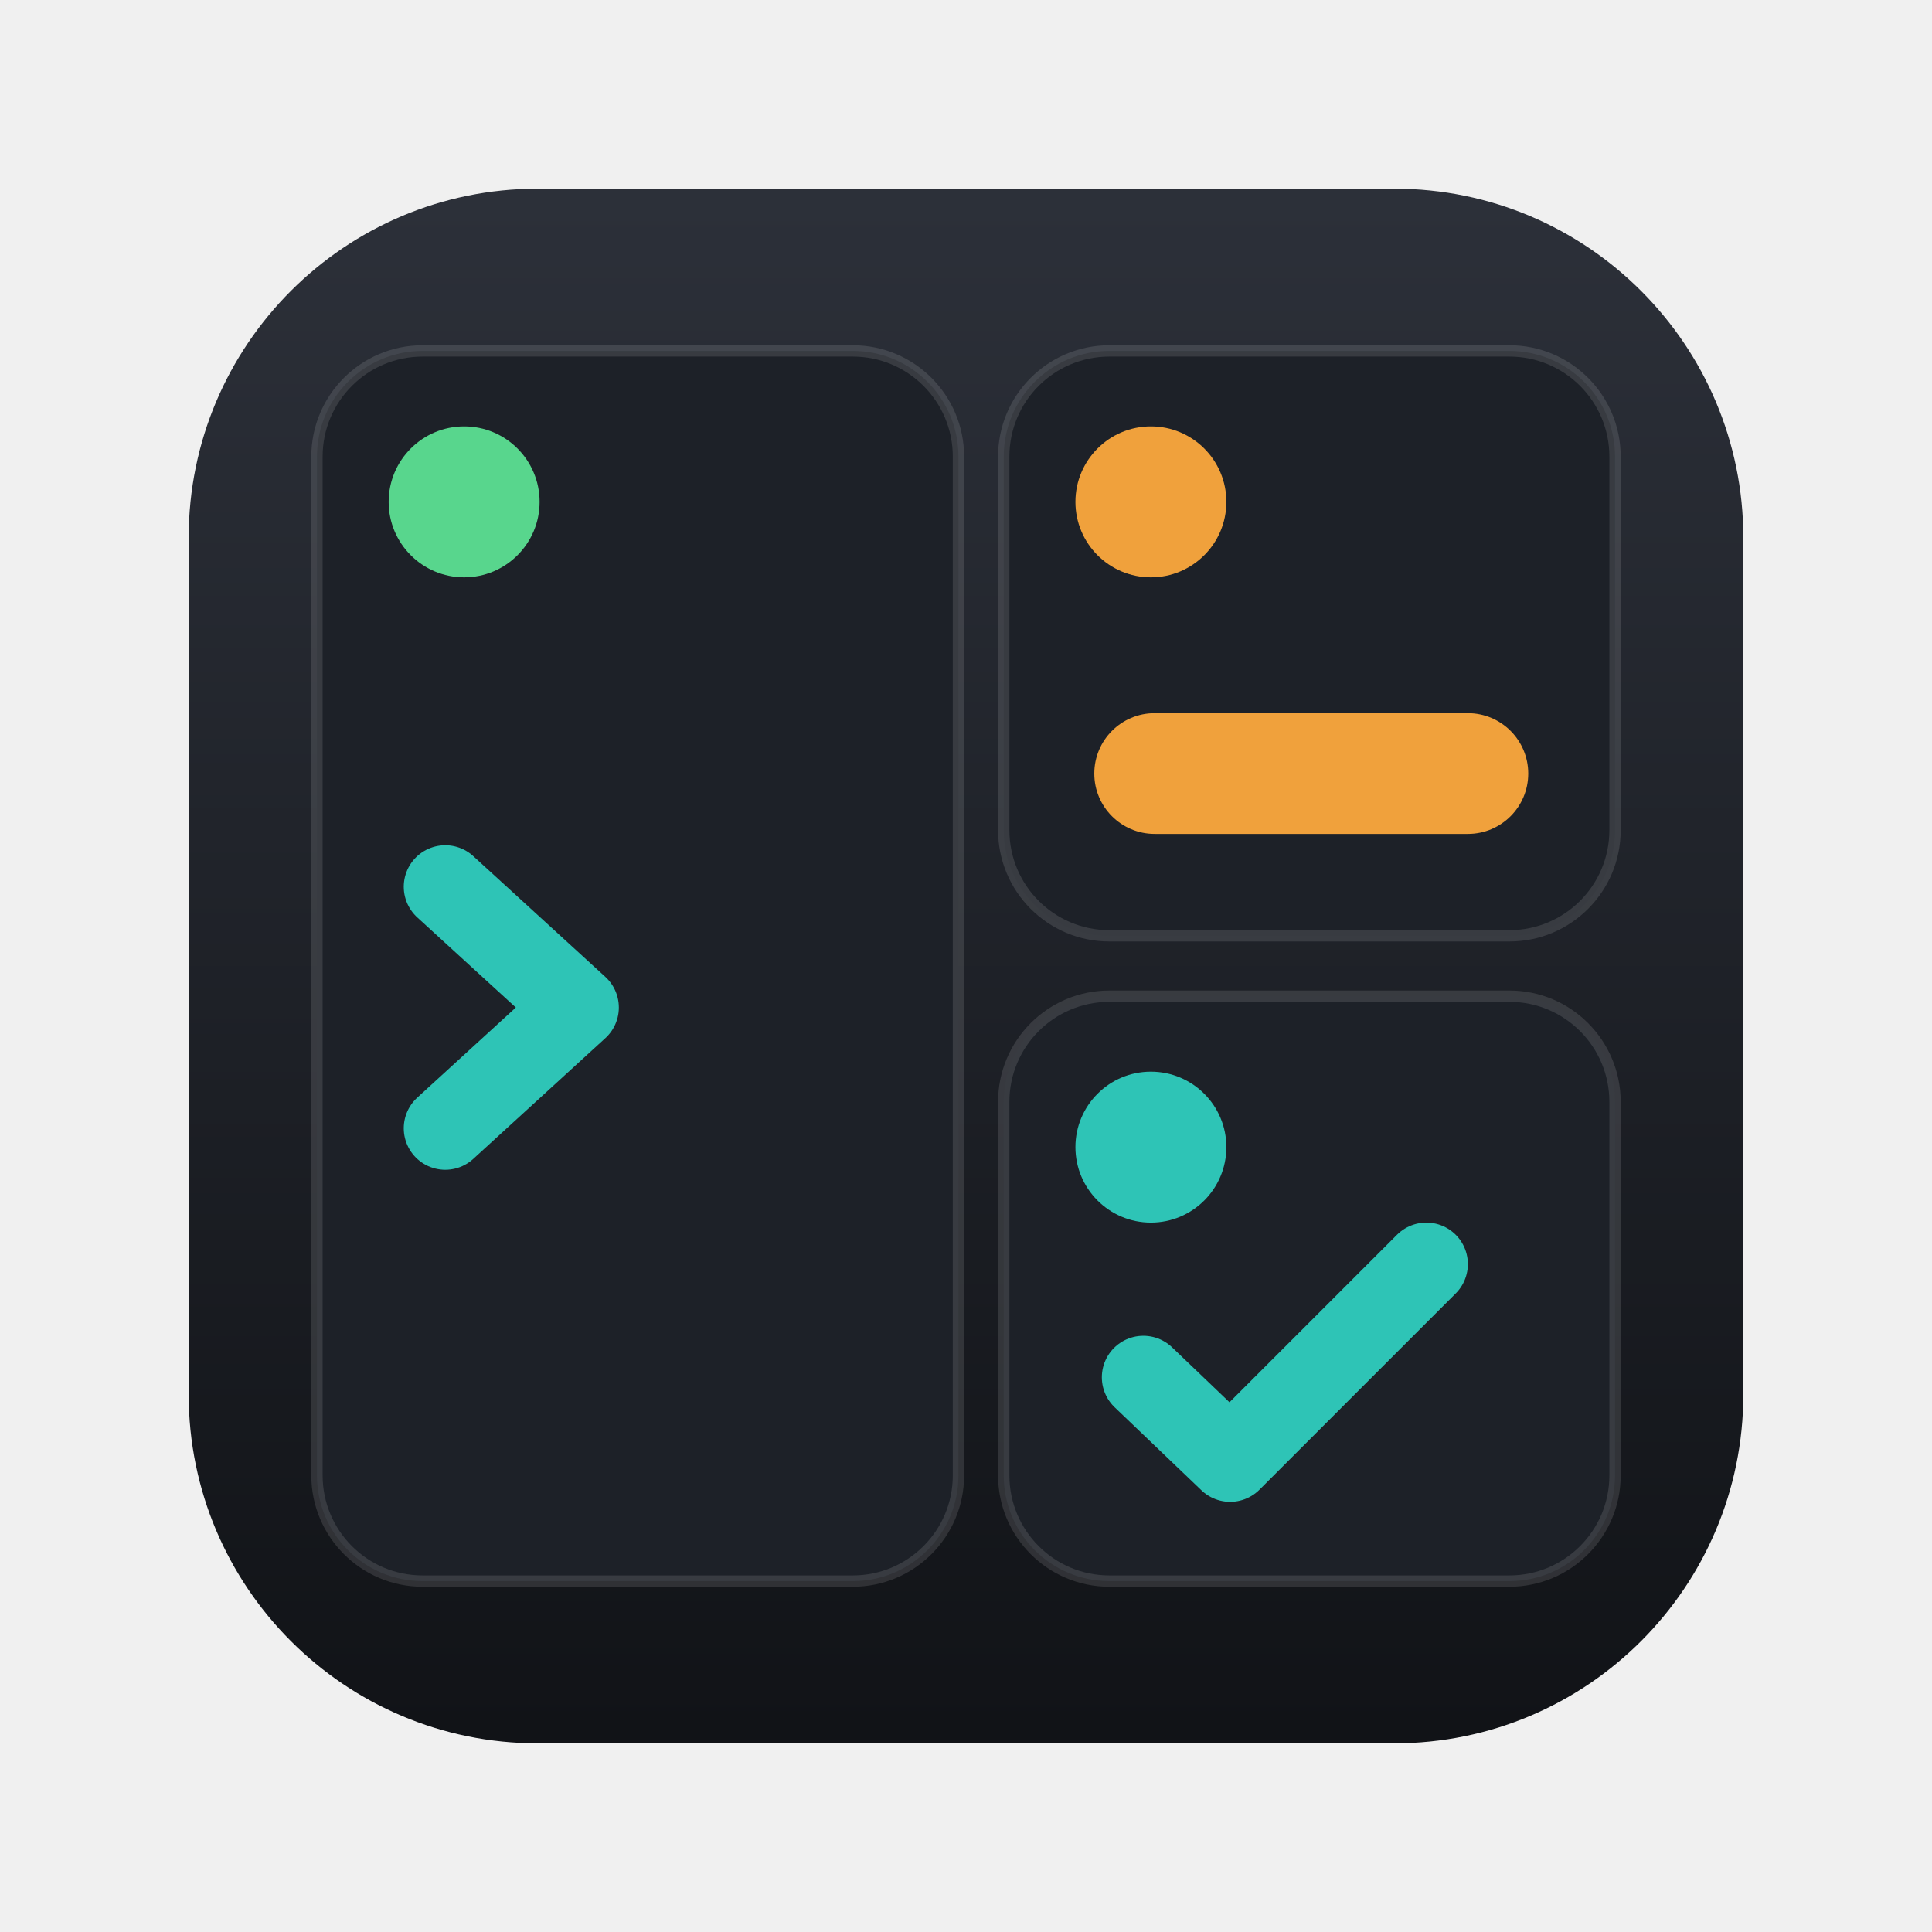
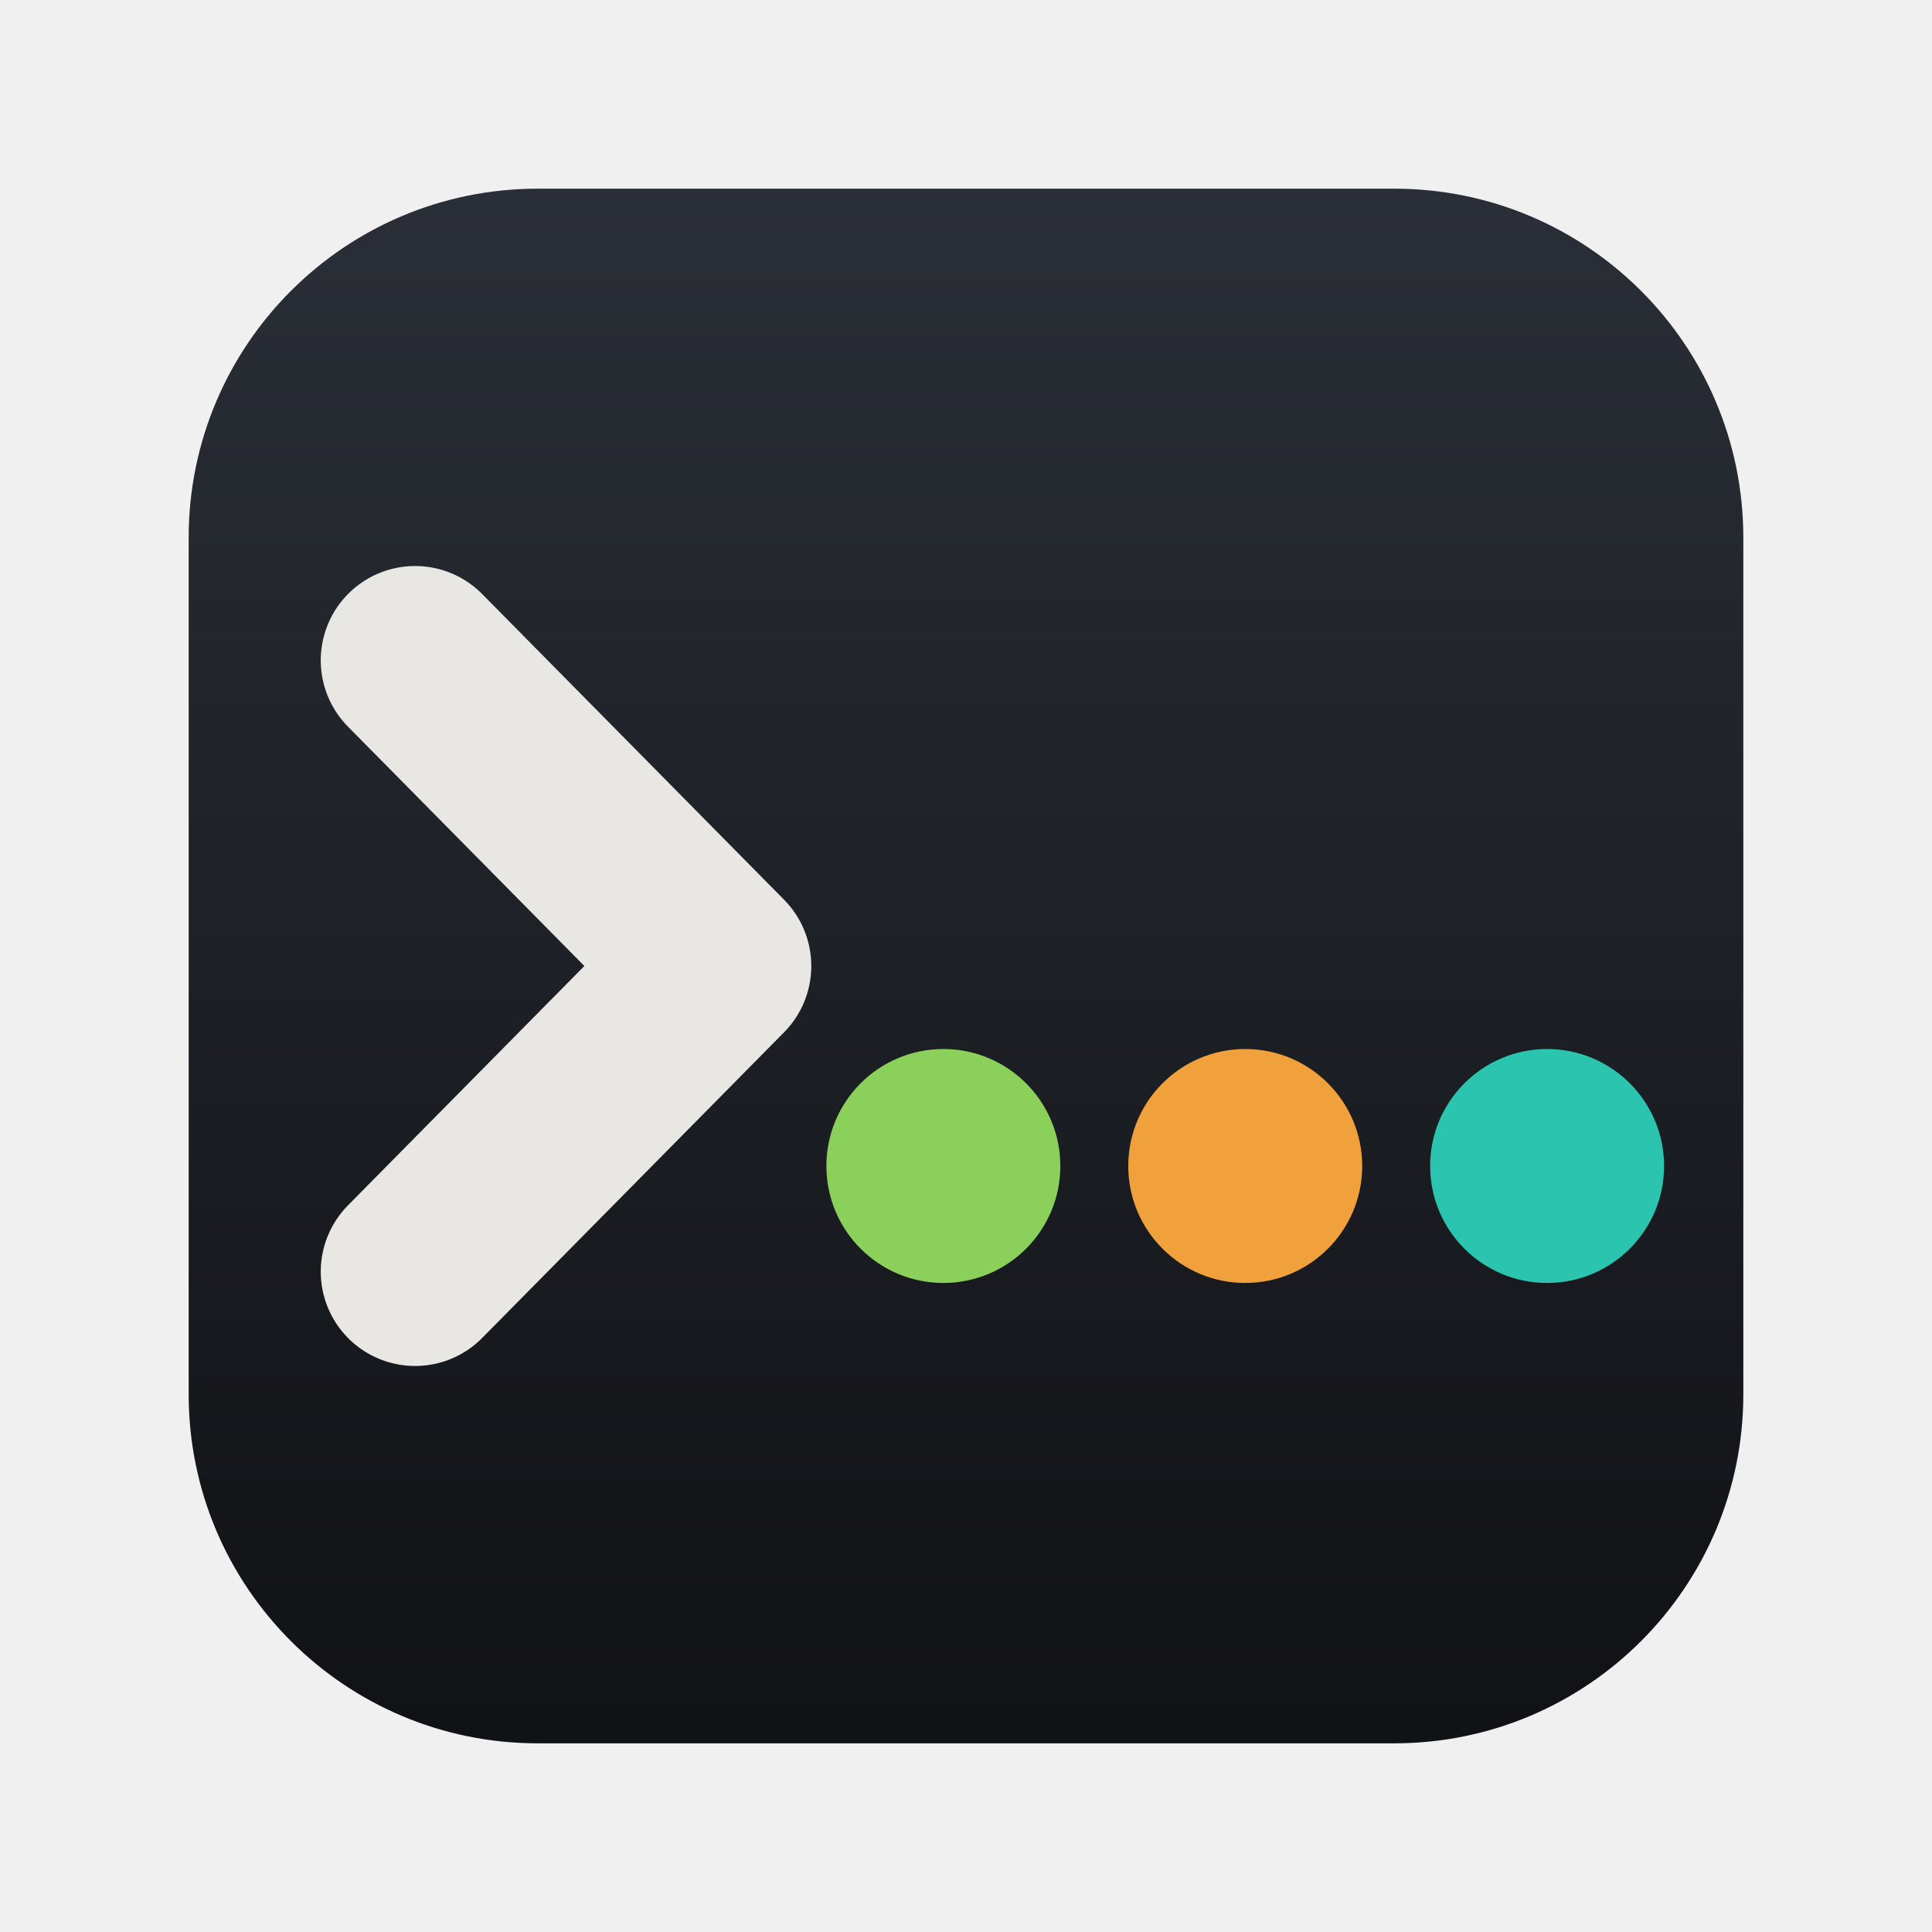
<svg xmlns="http://www.w3.org/2000/svg" width="1024" height="1024" viewBox="0 0 1024 1024">
  <defs>
    <linearGradient id="bg" x1="0" y1="0" x2="0" y2="1">
-       <stop offset="0" stop-color="#2c3039" />
-       <stop offset="1" stop-color="#111317" />
+       <stop offset="0" stop-color="#2a2e36" />
+       <stop offset="1" stop-color="#101215" />
    </linearGradient>
  </defs>
  <rect x="100" y="100" width="824" height="824" rx="185" fill="url(#bg)" />
-   <rect x="168" y="186" width="340" height="652" rx="56" fill="#1d2128" stroke="#ffffff" stroke-opacity="0.12" stroke-width="6" />
-   <circle cx="246" cy="266" r="40" fill="#58d68d" />
-   <path d="M236 470 l70 64 l-70 64" fill="none" stroke="#2ec4b6" stroke-width="44" stroke-linecap="round" stroke-linejoin="round" />
-   <rect x="532" y="186" width="324" height="310" rx="56" fill="#1d2128" stroke="#ffffff" stroke-opacity="0.12" stroke-width="6" />
-   <circle cx="610" cy="266" r="40" fill="#f0a13c" />
-   <rect x="580" y="378" width="230" height="64" rx="32" fill="#f0a13c" />
-   <rect x="532" y="528" width="324" height="310" rx="56" fill="#1d2128" stroke="#ffffff" stroke-opacity="0.12" stroke-width="6" />
-   <circle cx="610" cy="608" r="40" fill="#2ec4b6" />
-   <path d="M606 730 l46 44 l104 -104" fill="none" stroke="#2ec4b6" stroke-width="44" stroke-linecap="round" stroke-linejoin="round" />
+   <path d="M220 350 l160 162 l-160 162" fill="none" stroke="#e9e7e3" stroke-width="100" stroke-linecap="round" stroke-linejoin="round" />
+   <circle cx="500" cy="618" r="62" fill="#8cd05c" />
+   <circle cx="660" cy="618" r="62" fill="#f0a13c" />
+   <circle cx="820" cy="618" r="62" fill="#2bc4ae" />
</svg>
